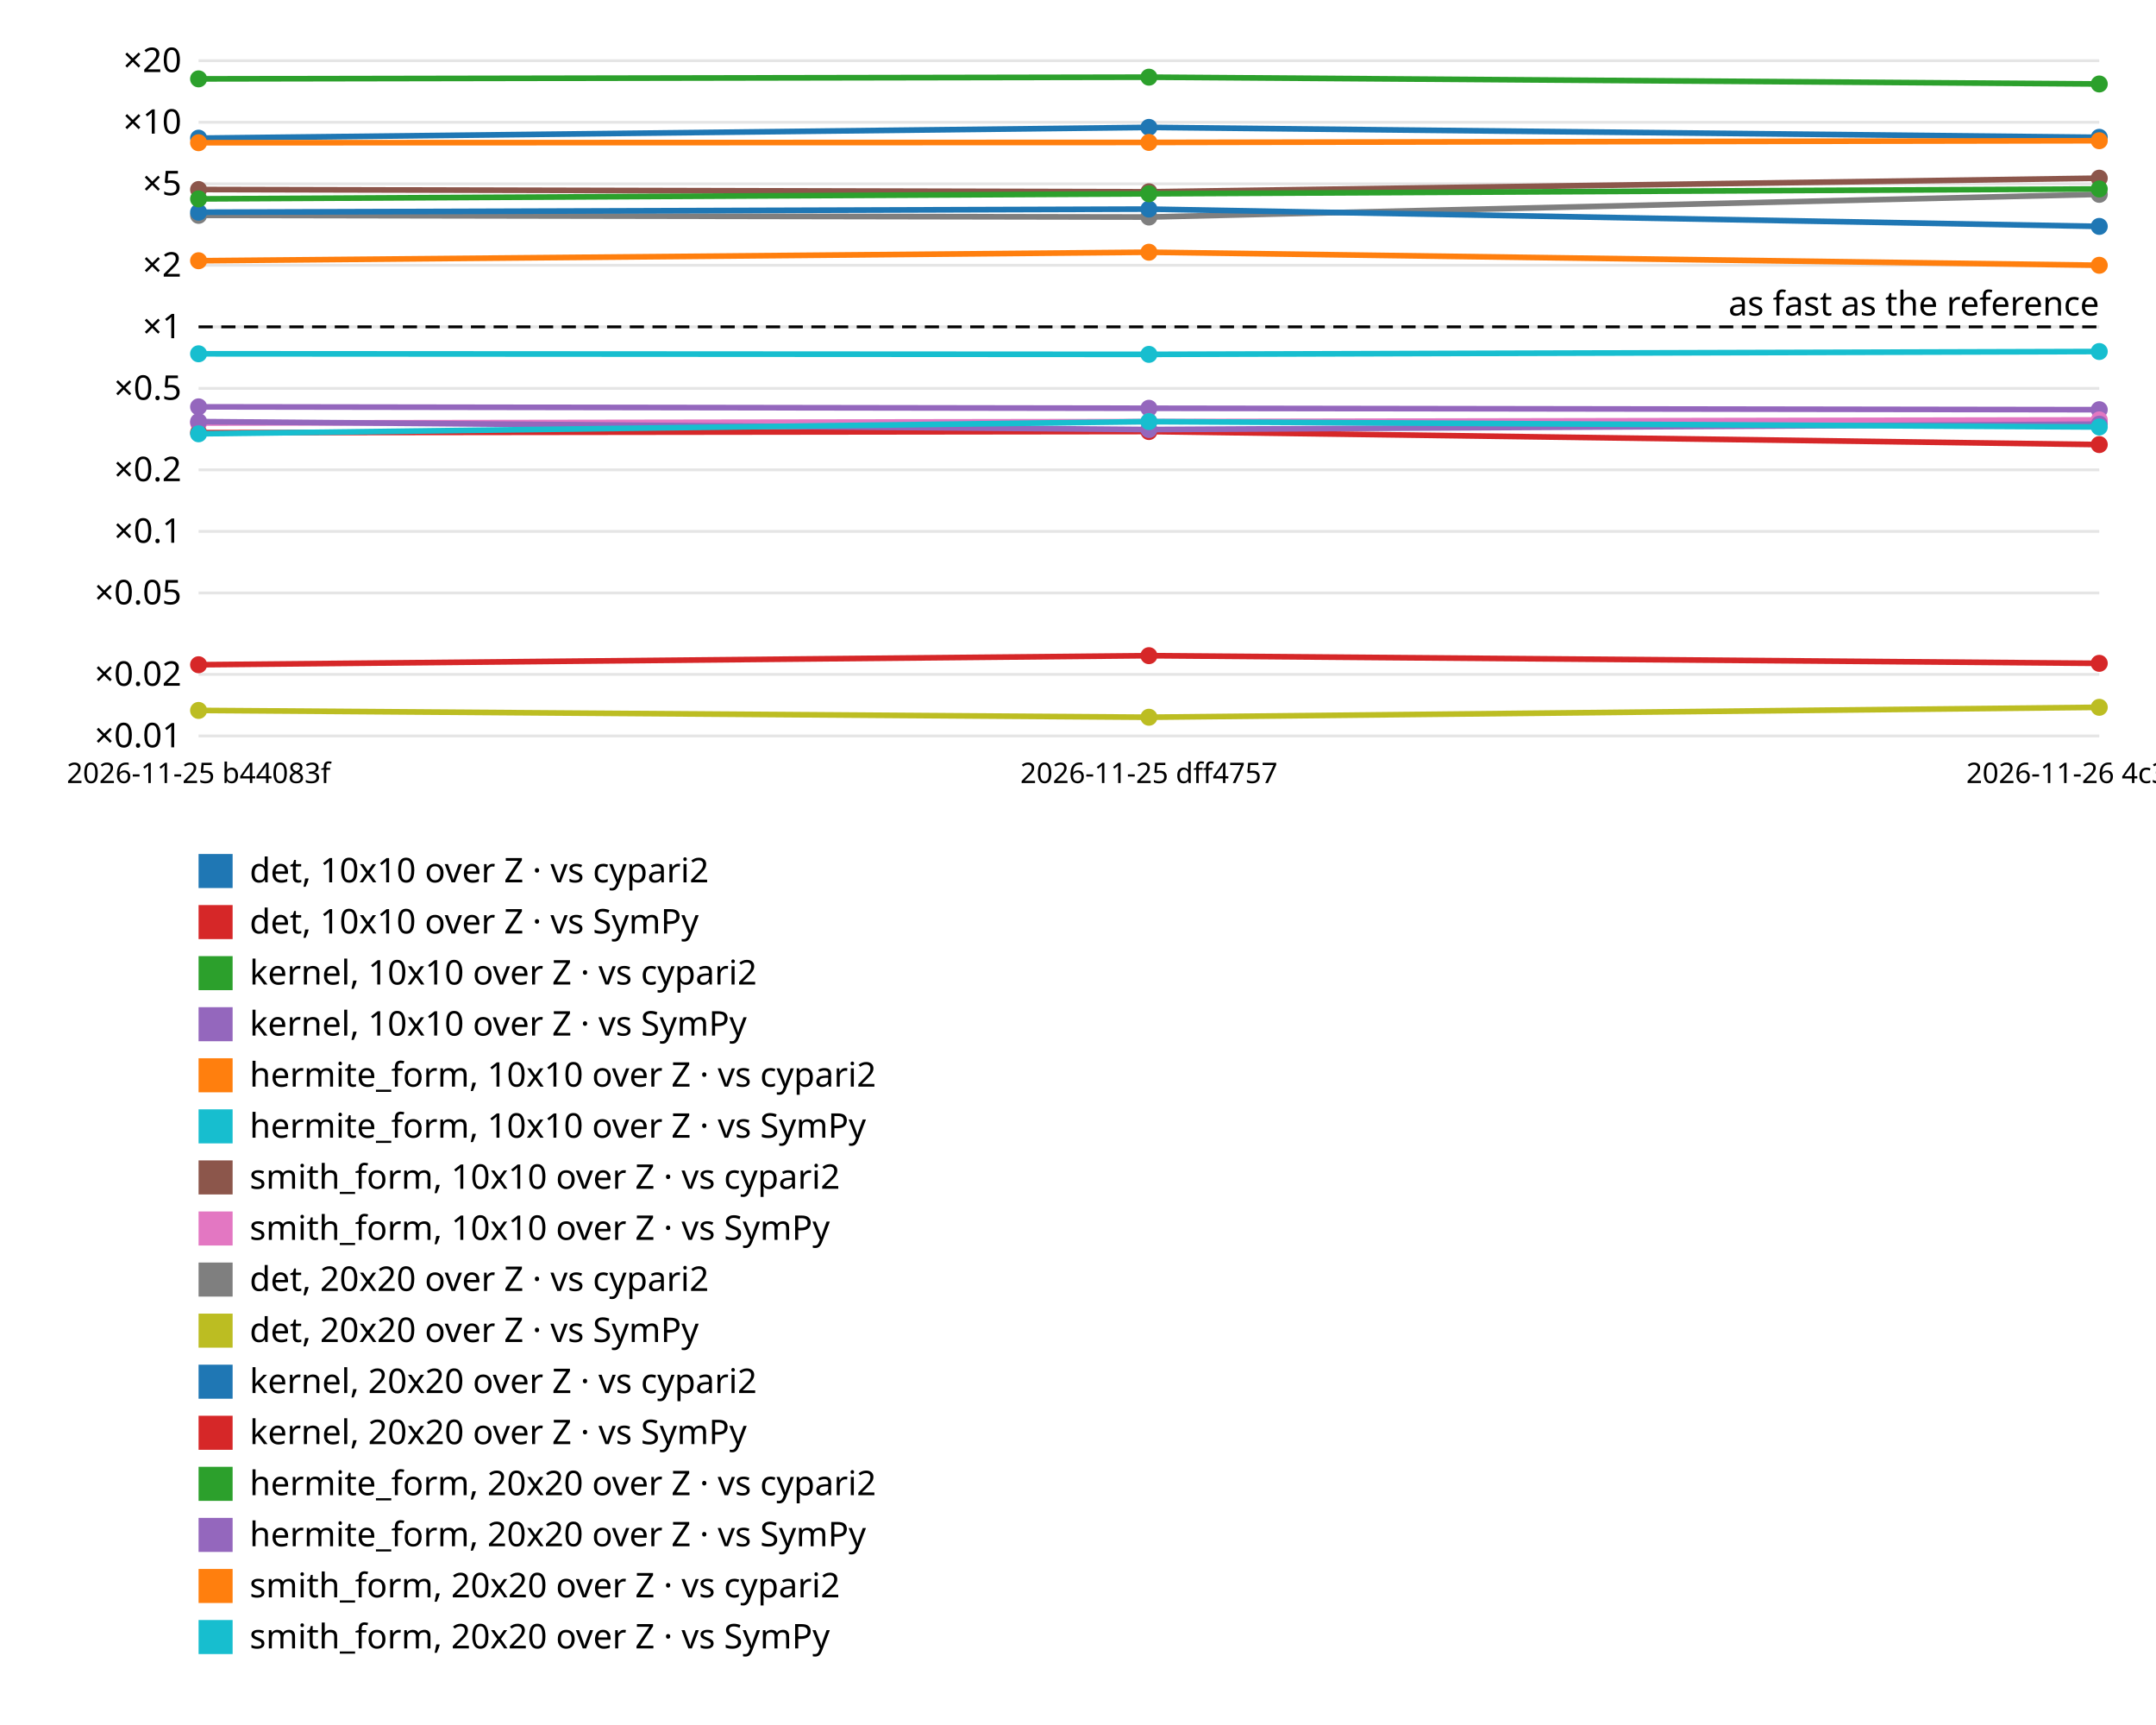
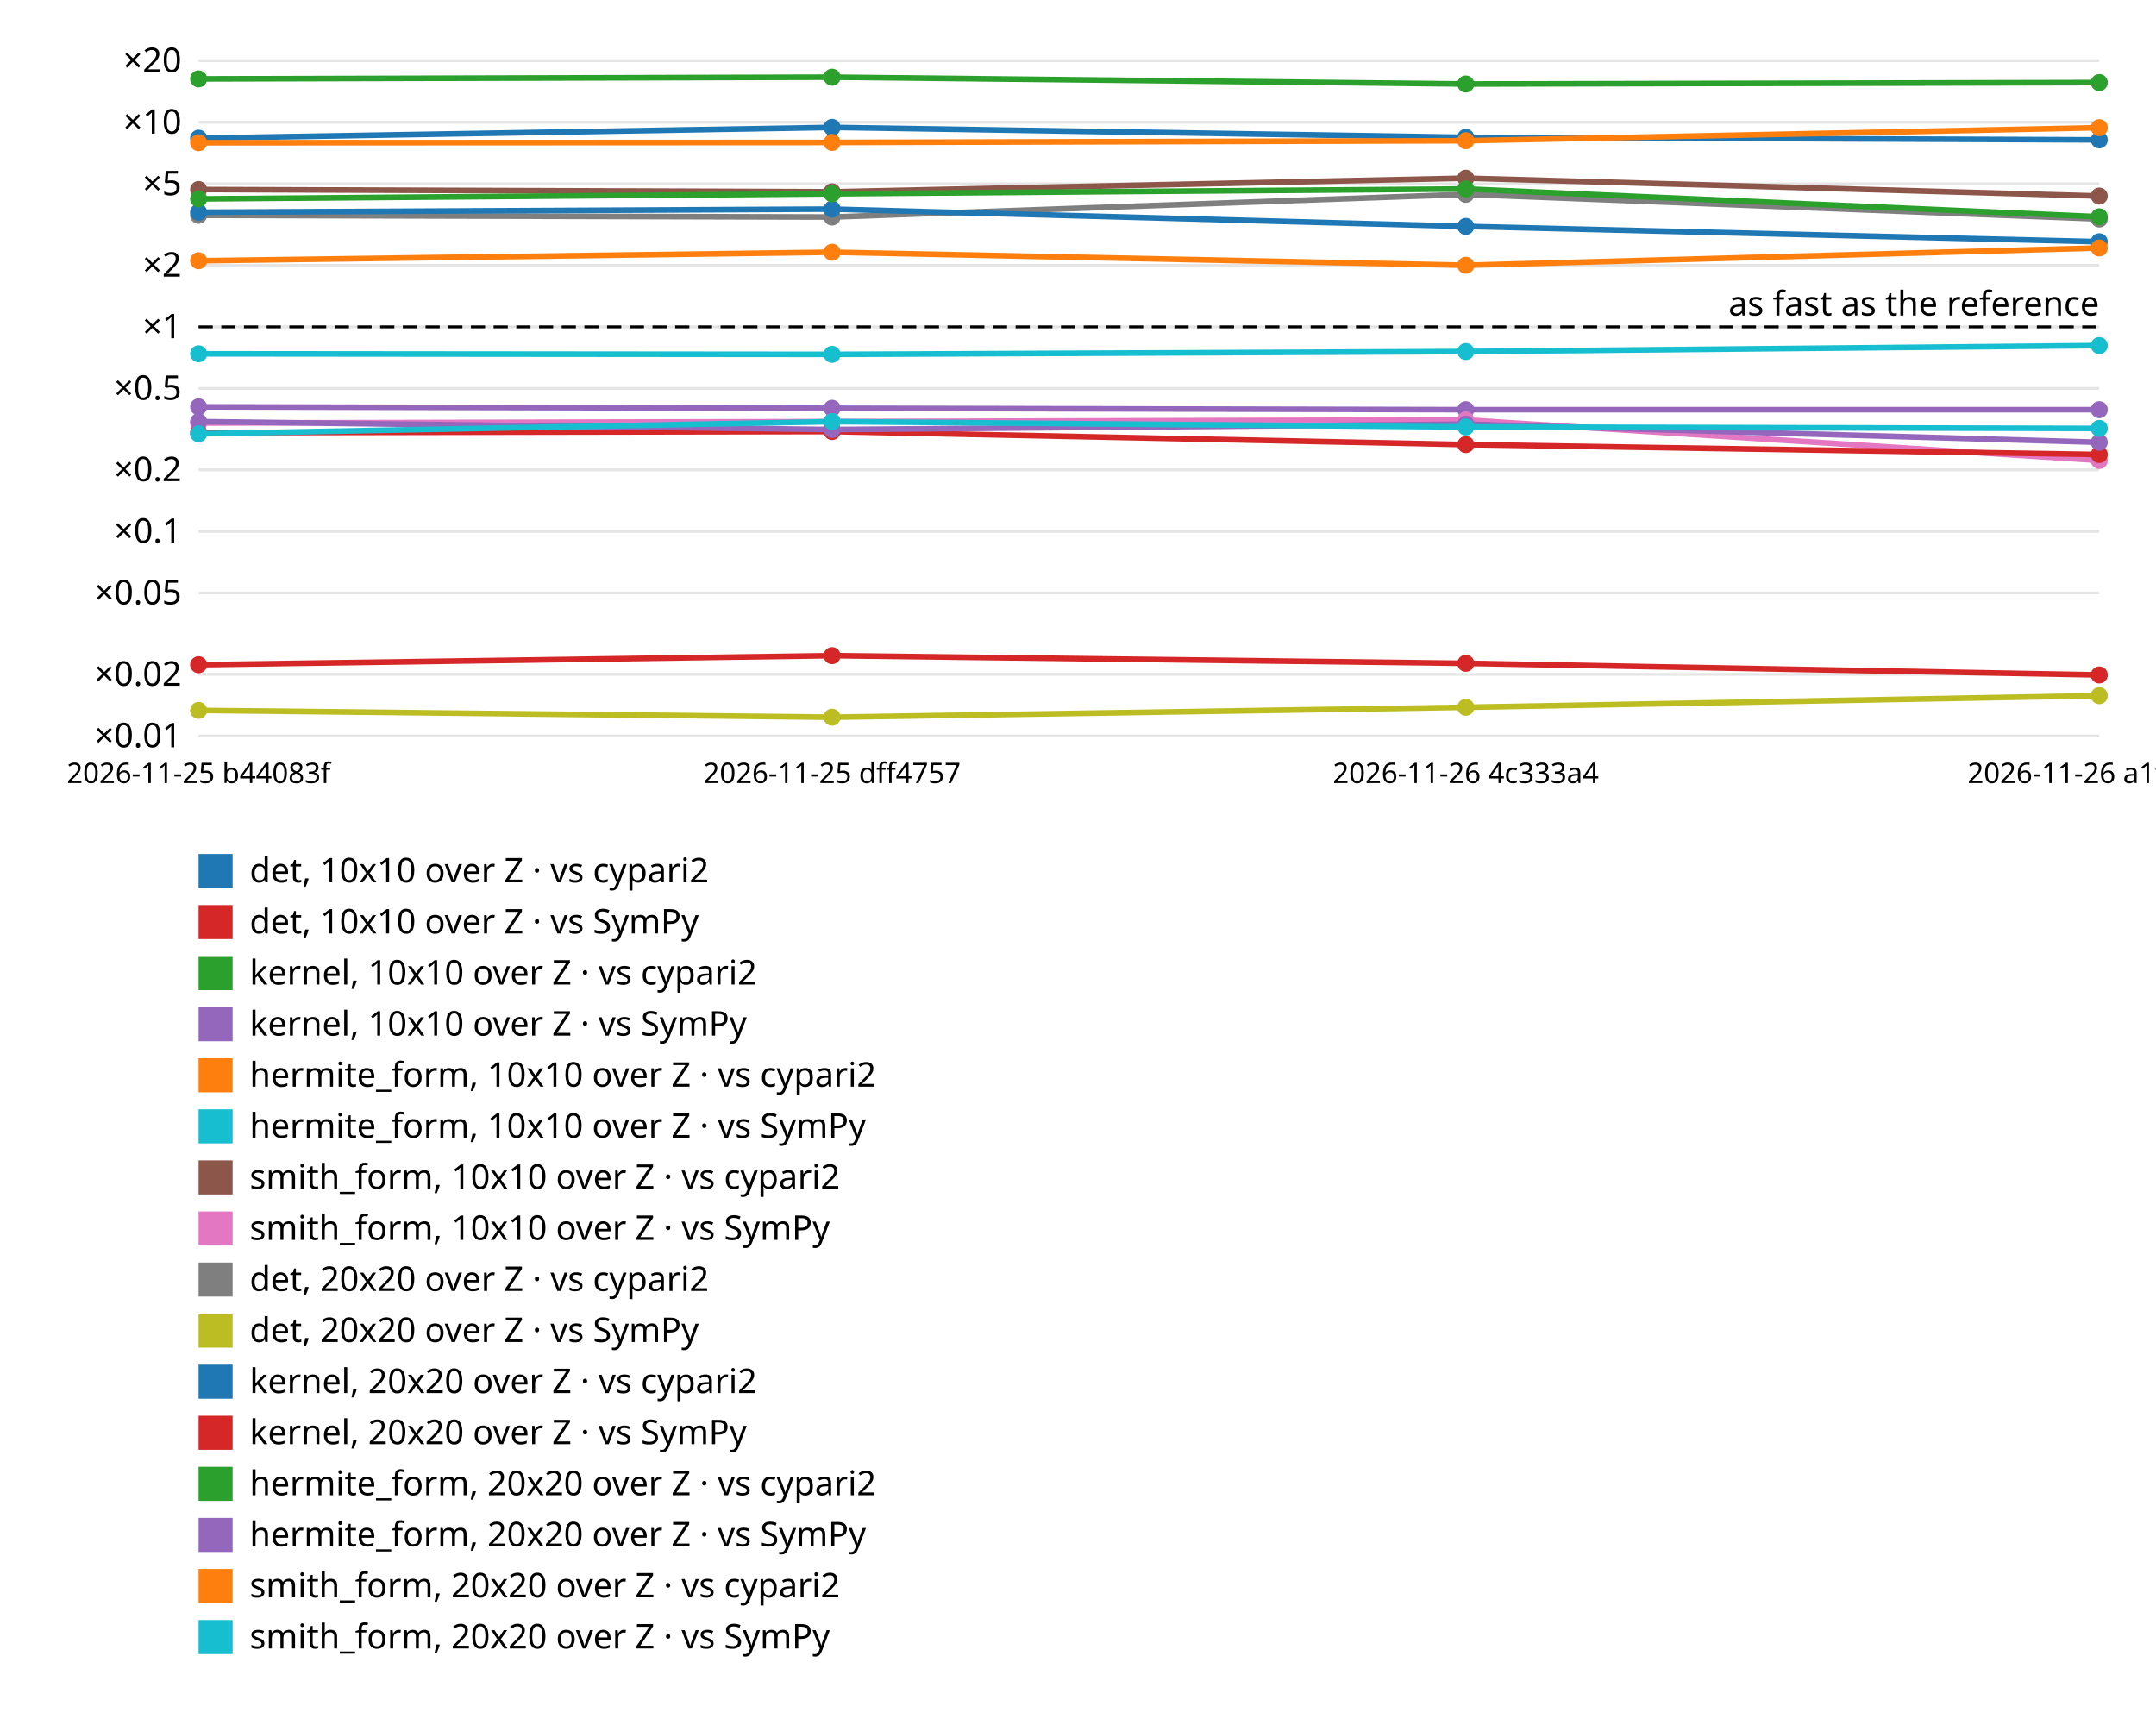
<svg xmlns="http://www.w3.org/2000/svg" width="760" height="608" font-family="sans-serif" font-size="12">
  <rect width="760" height="608" fill="white" />
  <line x1="70" x2="740" y1="259.4" y2="259.4" stroke="#e5e5e5" />
  <text x="64" y="263.4" text-anchor="end">×0.01</text>
  <line x1="70" x2="740" y1="237.7" y2="237.7" stroke="#e5e5e5" />
  <text x="64" y="241.7" text-anchor="end">×0.02</text>
  <line x1="70" x2="740" y1="209.0" y2="209.0" stroke="#e5e5e5" />
  <text x="64" y="213.0" text-anchor="end">×0.05</text>
  <line x1="70" x2="740" y1="187.3" y2="187.3" stroke="#e5e5e5" />
  <text x="64" y="191.3" text-anchor="end">×0.1</text>
  <line x1="70" x2="740" y1="165.6" y2="165.6" stroke="#e5e5e5" />
  <text x="64" y="169.6" text-anchor="end">×0.2</text>
  <line x1="70" x2="740" y1="136.9" y2="136.9" stroke="#e5e5e5" />
  <text x="64" y="140.9" text-anchor="end">×0.5</text>
  <line x1="70" x2="740" y1="115.2" y2="115.2" stroke="#e5e5e5" />
  <text x="64" y="119.2" text-anchor="end">×1</text>
  <line x1="70" x2="740" y1="93.5" y2="93.5" stroke="#e5e5e5" />
  <text x="64" y="97.5" text-anchor="end">×2</text>
  <line x1="70" x2="740" y1="64.8" y2="64.8" stroke="#e5e5e5" />
  <text x="64" y="68.8" text-anchor="end">×5</text>
  <line x1="70" x2="740" y1="43.1" y2="43.1" stroke="#e5e5e5" />
  <text x="64" y="47.1" text-anchor="end">×10</text>
  <line x1="70" x2="740" y1="21.4" y2="21.4" stroke="#e5e5e5" />
  <text x="64" y="25.4" text-anchor="end">×20</text>
  <line x1="70" x2="740" y1="115.2" y2="115.2" stroke="black" stroke-dasharray="5 3" />
  <text x="740" y="111.2" text-anchor="end">as fast as the reference</text>
  <text x="70.0" y="276" text-anchor="middle" font-size="10">2026-11-25 b44083f</text>
-   <text x="405.0" y="276" text-anchor="middle" font-size="10">2026-11-25 dff4757</text>
-   <text x="740.0" y="276" text-anchor="middle" font-size="10">2026-11-26 4c333a4</text>
-   <polyline points="70.0,48.7 405.0,44.9 740.0,48.4" fill="none" stroke="#1f77b4" stroke-width="2" />
+   <text x="293.3" y="276" text-anchor="middle" font-size="10">2026-11-25 dff4757</text>
+   <text x="516.7" y="276" text-anchor="middle" font-size="10">2026-11-26 4c333a4</text>
+   <text x="740.0" y="276" text-anchor="middle" font-size="10">2026-11-26 a1fd279</text>
+   <polyline points="70.0,48.7 293.3,44.9 516.7,48.4 740.0,49.3" fill="none" stroke="#1f77b4" stroke-width="2" />
  <circle cx="70.0" cy="48.7" r="3" fill="#1f77b4" />
-   <circle cx="405.0" cy="44.9" r="3" fill="#1f77b4" />
-   <circle cx="740.0" cy="48.4" r="3" fill="#1f77b4" />
+   <circle cx="293.3" cy="44.9" r="3" fill="#1f77b4" />
+   <circle cx="516.7" cy="48.4" r="3" fill="#1f77b4" />
+   <circle cx="740.0" cy="49.3" r="3" fill="#1f77b4" />
  <rect x="70" y="301" width="12" height="12" fill="#1f77b4" />
  <text x="88" y="311">det, 10x10 over Z · vs cypari2</text>
-   <polyline points="70.0,234.3 405.0,231.1 740.0,233.8" fill="none" stroke="#d62728" stroke-width="2" />
+   <polyline points="70.0,234.3 293.3,231.1 516.7,233.8 740.0,237.9" fill="none" stroke="#d62728" stroke-width="2" />
  <circle cx="70.0" cy="234.3" r="3" fill="#d62728" />
-   <circle cx="405.0" cy="231.1" r="3" fill="#d62728" />
-   <circle cx="740.0" cy="233.8" r="3" fill="#d62728" />
+   <circle cx="293.3" cy="231.1" r="3" fill="#d62728" />
+   <circle cx="516.7" cy="233.8" r="3" fill="#d62728" />
+   <circle cx="740.0" cy="237.9" r="3" fill="#d62728" />
  <rect x="70" y="319" width="12" height="12" fill="#d62728" />
  <text x="88" y="329">det, 10x10 over Z · vs SymPy</text>
-   <polyline points="70.0,27.8 405.0,27.2 740.0,29.6" fill="none" stroke="#2ca02c" stroke-width="2" />
+   <polyline points="70.0,27.8 293.3,27.2 516.7,29.6 740.0,29.1" fill="none" stroke="#2ca02c" stroke-width="2" />
  <circle cx="70.0" cy="27.8" r="3" fill="#2ca02c" />
-   <circle cx="405.0" cy="27.2" r="3" fill="#2ca02c" />
-   <circle cx="740.0" cy="29.6" r="3" fill="#2ca02c" />
+   <circle cx="293.3" cy="27.2" r="3" fill="#2ca02c" />
+   <circle cx="516.7" cy="29.6" r="3" fill="#2ca02c" />
+   <circle cx="740.0" cy="29.1" r="3" fill="#2ca02c" />
  <rect x="70" y="337" width="12" height="12" fill="#2ca02c" />
  <text x="88" y="347">kernel, 10x10 over Z · vs cypari2</text>
-   <polyline points="70.0,143.4 405.0,143.9 740.0,144.4" fill="none" stroke="#9467bd" stroke-width="2" />
+   <polyline points="70.0,143.4 293.3,143.9 516.7,144.4 740.0,144.4" fill="none" stroke="#9467bd" stroke-width="2" />
  <circle cx="70.0" cy="143.4" r="3" fill="#9467bd" />
-   <circle cx="405.0" cy="143.9" r="3" fill="#9467bd" />
+   <circle cx="293.3" cy="143.9" r="3" fill="#9467bd" />
+   <circle cx="516.7" cy="144.4" r="3" fill="#9467bd" />
  <circle cx="740.0" cy="144.4" r="3" fill="#9467bd" />
  <rect x="70" y="355" width="12" height="12" fill="#9467bd" />
  <text x="88" y="365">kernel, 10x10 over Z · vs SymPy</text>
-   <polyline points="70.0,50.3 405.0,50.2 740.0,49.6" fill="none" stroke="#ff7f0e" stroke-width="2" />
+   <polyline points="70.0,50.3 293.3,50.2 516.7,49.6 740.0,45.0" fill="none" stroke="#ff7f0e" stroke-width="2" />
  <circle cx="70.0" cy="50.3" r="3" fill="#ff7f0e" />
-   <circle cx="405.0" cy="50.2" r="3" fill="#ff7f0e" />
-   <circle cx="740.0" cy="49.6" r="3" fill="#ff7f0e" />
+   <circle cx="293.3" cy="50.2" r="3" fill="#ff7f0e" />
+   <circle cx="516.7" cy="49.6" r="3" fill="#ff7f0e" />
+   <circle cx="740.0" cy="45.0" r="3" fill="#ff7f0e" />
  <rect x="70" y="373" width="12" height="12" fill="#ff7f0e" />
  <text x="88" y="383">hermite_form, 10x10 over Z · vs cypari2</text>
-   <polyline points="70.0,124.7 405.0,124.9 740.0,123.9" fill="none" stroke="#17becf" stroke-width="2" />
+   <polyline points="70.0,124.7 293.3,124.9 516.7,123.9 740.0,121.8" fill="none" stroke="#17becf" stroke-width="2" />
  <circle cx="70.0" cy="124.7" r="3" fill="#17becf" />
-   <circle cx="405.0" cy="124.9" r="3" fill="#17becf" />
-   <circle cx="740.0" cy="123.9" r="3" fill="#17becf" />
+   <circle cx="293.3" cy="124.9" r="3" fill="#17becf" />
+   <circle cx="516.7" cy="123.9" r="3" fill="#17becf" />
+   <circle cx="740.0" cy="121.8" r="3" fill="#17becf" />
  <rect x="70" y="391" width="12" height="12" fill="#17becf" />
  <text x="88" y="401">hermite_form, 10x10 over Z · vs SymPy</text>
-   <polyline points="70.0,66.8 405.0,67.6 740.0,62.8" fill="none" stroke="#8c564b" stroke-width="2" />
+   <polyline points="70.0,66.8 293.3,67.6 516.7,62.8 740.0,69.1" fill="none" stroke="#8c564b" stroke-width="2" />
  <circle cx="70.0" cy="66.8" r="3" fill="#8c564b" />
-   <circle cx="405.0" cy="67.6" r="3" fill="#8c564b" />
-   <circle cx="740.0" cy="62.8" r="3" fill="#8c564b" />
+   <circle cx="293.3" cy="67.6" r="3" fill="#8c564b" />
+   <circle cx="516.7" cy="62.8" r="3" fill="#8c564b" />
+   <circle cx="740.0" cy="69.1" r="3" fill="#8c564b" />
  <rect x="70" y="409" width="12" height="12" fill="#8c564b" />
  <text x="88" y="419">smith_form, 10x10 over Z · vs cypari2</text>
-   <polyline points="70.0,149.1 405.0,148.6 740.0,148.0" fill="none" stroke="#e377c2" stroke-width="2" />
+   <polyline points="70.0,149.1 293.3,148.6 516.7,148.0 740.0,162.3" fill="none" stroke="#e377c2" stroke-width="2" />
  <circle cx="70.0" cy="149.1" r="3" fill="#e377c2" />
-   <circle cx="405.0" cy="148.6" r="3" fill="#e377c2" />
-   <circle cx="740.0" cy="148.0" r="3" fill="#e377c2" />
+   <circle cx="293.3" cy="148.6" r="3" fill="#e377c2" />
+   <circle cx="516.7" cy="148.0" r="3" fill="#e377c2" />
+   <circle cx="740.0" cy="162.3" r="3" fill="#e377c2" />
  <rect x="70" y="427" width="12" height="12" fill="#e377c2" />
  <text x="88" y="437">smith_form, 10x10 over Z · vs SymPy</text>
-   <polyline points="70.0,75.9 405.0,76.5 740.0,68.5" fill="none" stroke="#7f7f7f" stroke-width="2" />
+   <polyline points="70.0,75.9 293.3,76.5 516.7,68.5 740.0,77.2" fill="none" stroke="#7f7f7f" stroke-width="2" />
  <circle cx="70.0" cy="75.9" r="3" fill="#7f7f7f" />
-   <circle cx="405.0" cy="76.5" r="3" fill="#7f7f7f" />
-   <circle cx="740.0" cy="68.5" r="3" fill="#7f7f7f" />
+   <circle cx="293.3" cy="76.5" r="3" fill="#7f7f7f" />
+   <circle cx="516.7" cy="68.5" r="3" fill="#7f7f7f" />
+   <circle cx="740.0" cy="77.2" r="3" fill="#7f7f7f" />
  <rect x="70" y="445" width="12" height="12" fill="#7f7f7f" />
  <text x="88" y="455">det, 20x20 over Z · vs cypari2</text>
-   <polyline points="70.0,250.4 405.0,252.8 740.0,249.3" fill="none" stroke="#bcbd22" stroke-width="2" />
+   <polyline points="70.0,250.4 293.3,252.8 516.7,249.3 740.0,245.2" fill="none" stroke="#bcbd22" stroke-width="2" />
  <circle cx="70.0" cy="250.4" r="3" fill="#bcbd22" />
-   <circle cx="405.0" cy="252.8" r="3" fill="#bcbd22" />
-   <circle cx="740.0" cy="249.3" r="3" fill="#bcbd22" />
+   <circle cx="293.3" cy="252.8" r="3" fill="#bcbd22" />
+   <circle cx="516.7" cy="249.3" r="3" fill="#bcbd22" />
+   <circle cx="740.0" cy="245.2" r="3" fill="#bcbd22" />
  <rect x="70" y="463" width="12" height="12" fill="#bcbd22" />
  <text x="88" y="473">det, 20x20 over Z · vs SymPy</text>
-   <polyline points="70.0,74.8 405.0,73.7 740.0,79.8" fill="none" stroke="#1f77b4" stroke-width="2" />
+   <polyline points="70.0,74.8 293.3,73.7 516.7,79.8 740.0,85.2" fill="none" stroke="#1f77b4" stroke-width="2" />
  <circle cx="70.0" cy="74.8" r="3" fill="#1f77b4" />
-   <circle cx="405.0" cy="73.7" r="3" fill="#1f77b4" />
-   <circle cx="740.0" cy="79.8" r="3" fill="#1f77b4" />
+   <circle cx="293.3" cy="73.7" r="3" fill="#1f77b4" />
+   <circle cx="516.7" cy="79.8" r="3" fill="#1f77b4" />
+   <circle cx="740.0" cy="85.2" r="3" fill="#1f77b4" />
  <rect x="70" y="481" width="12" height="12" fill="#1f77b4" />
  <text x="88" y="491">kernel, 20x20 over Z · vs cypari2</text>
-   <polyline points="70.0,152.5 405.0,152.1 740.0,156.7" fill="none" stroke="#d62728" stroke-width="2" />
+   <polyline points="70.0,152.5 293.3,152.1 516.7,156.7 740.0,160.2" fill="none" stroke="#d62728" stroke-width="2" />
  <circle cx="70.0" cy="152.5" r="3" fill="#d62728" />
-   <circle cx="405.0" cy="152.1" r="3" fill="#d62728" />
-   <circle cx="740.0" cy="156.7" r="3" fill="#d62728" />
+   <circle cx="293.3" cy="152.1" r="3" fill="#d62728" />
+   <circle cx="516.7" cy="156.7" r="3" fill="#d62728" />
+   <circle cx="740.0" cy="160.2" r="3" fill="#d62728" />
  <rect x="70" y="499" width="12" height="12" fill="#d62728" />
  <text x="88" y="509">kernel, 20x20 over Z · vs SymPy</text>
-   <polyline points="70.0,70.1 405.0,68.3 740.0,66.6" fill="none" stroke="#2ca02c" stroke-width="2" />
+   <polyline points="70.0,70.1 293.3,68.3 516.7,66.6 740.0,76.4" fill="none" stroke="#2ca02c" stroke-width="2" />
  <circle cx="70.0" cy="70.1" r="3" fill="#2ca02c" />
-   <circle cx="405.0" cy="68.3" r="3" fill="#2ca02c" />
-   <circle cx="740.0" cy="66.6" r="3" fill="#2ca02c" />
+   <circle cx="293.3" cy="68.3" r="3" fill="#2ca02c" />
+   <circle cx="516.7" cy="66.6" r="3" fill="#2ca02c" />
+   <circle cx="740.0" cy="76.4" r="3" fill="#2ca02c" />
  <rect x="70" y="517" width="12" height="12" fill="#2ca02c" />
  <text x="88" y="527">hermite_form, 20x20 over Z · vs cypari2</text>
-   <polyline points="70.0,148.6 405.0,151.4 740.0,149.5" fill="none" stroke="#9467bd" stroke-width="2" />
+   <polyline points="70.0,148.6 293.3,151.4 516.7,149.5 740.0,155.9" fill="none" stroke="#9467bd" stroke-width="2" />
  <circle cx="70.0" cy="148.6" r="3" fill="#9467bd" />
-   <circle cx="405.0" cy="151.4" r="3" fill="#9467bd" />
-   <circle cx="740.0" cy="149.5" r="3" fill="#9467bd" />
+   <circle cx="293.3" cy="151.4" r="3" fill="#9467bd" />
+   <circle cx="516.7" cy="149.5" r="3" fill="#9467bd" />
+   <circle cx="740.0" cy="155.9" r="3" fill="#9467bd" />
  <rect x="70" y="535" width="12" height="12" fill="#9467bd" />
  <text x="88" y="545">hermite_form, 20x20 over Z · vs SymPy</text>
-   <polyline points="70.0,91.9 405.0,88.9 740.0,93.5" fill="none" stroke="#ff7f0e" stroke-width="2" />
+   <polyline points="70.0,91.9 293.3,88.9 516.7,93.5 740.0,87.4" fill="none" stroke="#ff7f0e" stroke-width="2" />
  <circle cx="70.0" cy="91.9" r="3" fill="#ff7f0e" />
-   <circle cx="405.0" cy="88.9" r="3" fill="#ff7f0e" />
-   <circle cx="740.0" cy="93.5" r="3" fill="#ff7f0e" />
+   <circle cx="293.3" cy="88.9" r="3" fill="#ff7f0e" />
+   <circle cx="516.7" cy="93.5" r="3" fill="#ff7f0e" />
+   <circle cx="740.0" cy="87.4" r="3" fill="#ff7f0e" />
  <rect x="70" y="553" width="12" height="12" fill="#ff7f0e" />
  <text x="88" y="563">smith_form, 20x20 over Z · vs cypari2</text>
-   <polyline points="70.0,152.9 405.0,148.6 740.0,150.5" fill="none" stroke="#17becf" stroke-width="2" />
+   <polyline points="70.0,152.9 293.3,148.6 516.7,150.5 740.0,151.0" fill="none" stroke="#17becf" stroke-width="2" />
  <circle cx="70.0" cy="152.9" r="3" fill="#17becf" />
-   <circle cx="405.0" cy="148.6" r="3" fill="#17becf" />
-   <circle cx="740.0" cy="150.5" r="3" fill="#17becf" />
+   <circle cx="293.3" cy="148.6" r="3" fill="#17becf" />
+   <circle cx="516.7" cy="150.5" r="3" fill="#17becf" />
+   <circle cx="740.0" cy="151.0" r="3" fill="#17becf" />
  <rect x="70" y="571" width="12" height="12" fill="#17becf" />
  <text x="88" y="581">smith_form, 20x20 over Z · vs SymPy</text>
</svg>
